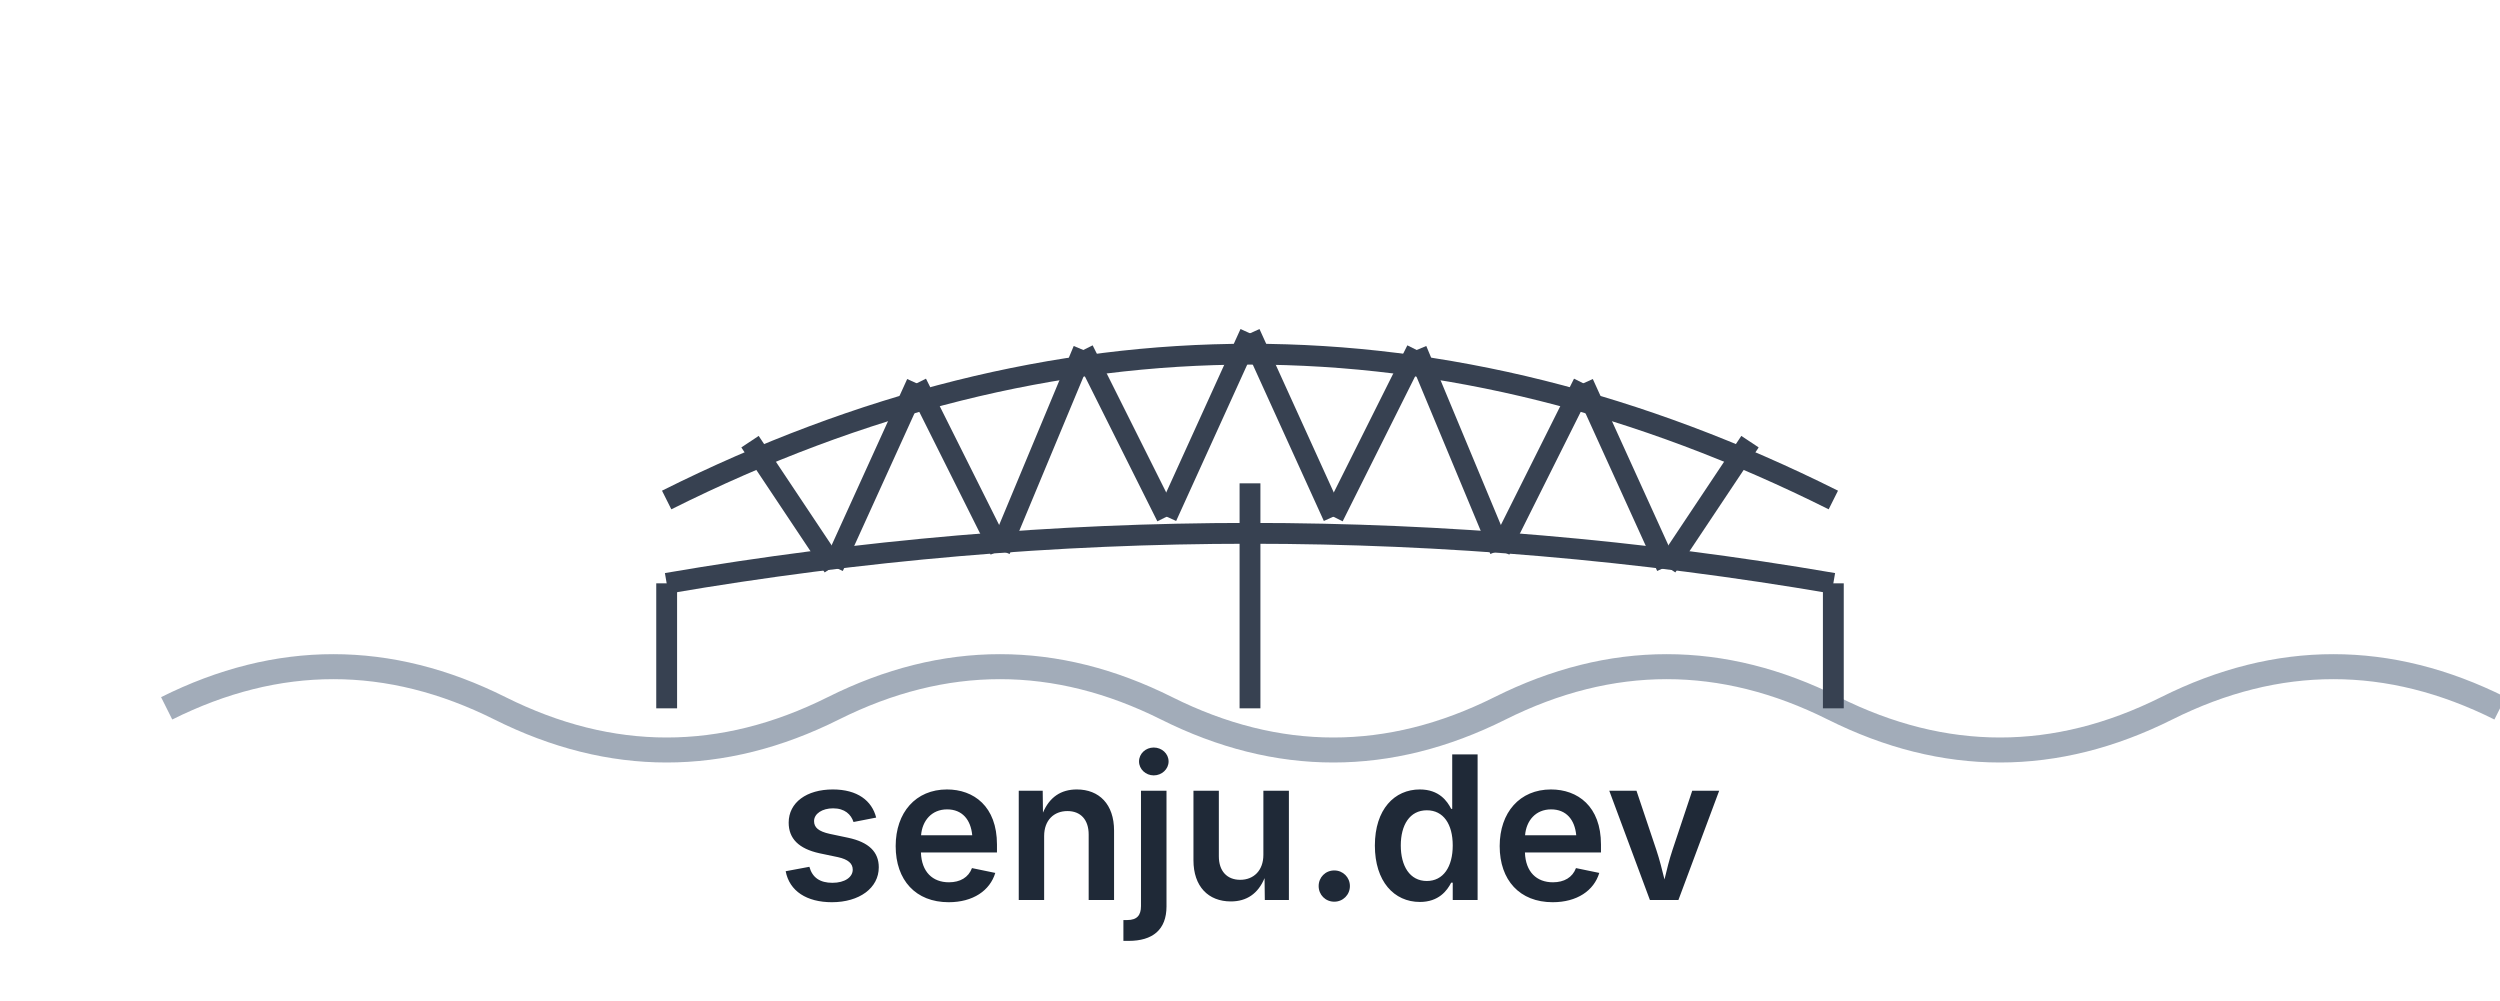
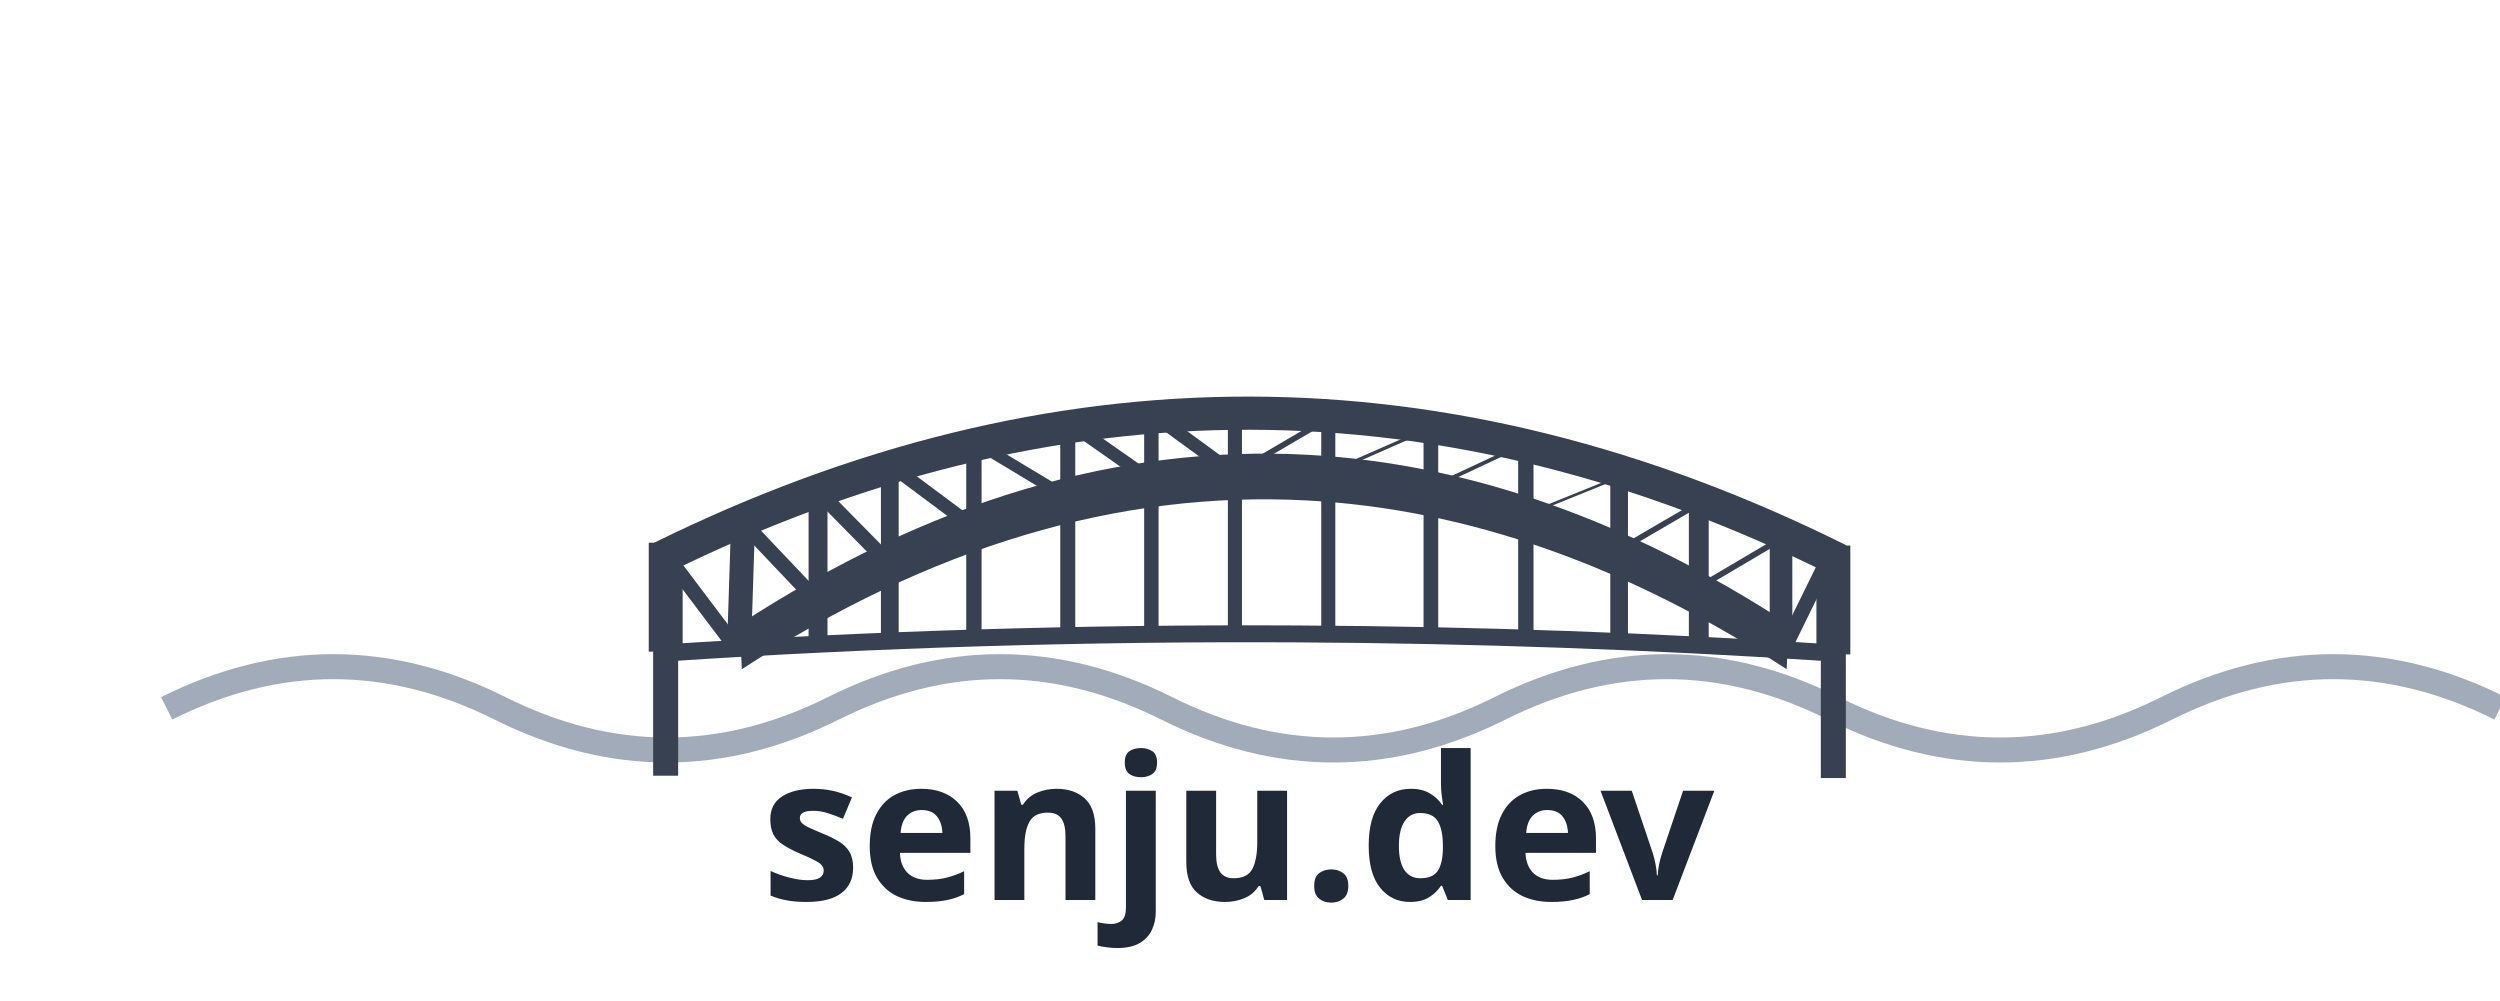
- <svg xmlns="http://www.w3.org/2000/svg" width="300" height="120" viewBox="0 0 300 120">
-   <path d="M20 85 Q40 75, 60 85 T100 85 T140 85 T180 85 T220 85 T260 85 T300 85" stroke="#64748b" stroke-width="3" fill="none" opacity="0.6" />
-   <g stroke="#374151" stroke-width="2.5" fill="none">
-     <path d="M80 60 Q150 25, 220 60" />
-     <path d="M80 70 Q150 58, 220 70" />
-     <line x1="90" y1="53" x2="100" y2="68" />
-     <line x1="100" y1="68" x2="110" y2="46" />
-     <line x1="110" y1="46" x2="120" y2="66" />
-     <line x1="120" y1="66" x2="130" y2="42" />
-     <line x1="130" y1="42" x2="140" y2="62" />
-     <line x1="140" y1="62" x2="150" y2="40" />
-     <line x1="150" y1="40" x2="160" y2="62" />
-     <line x1="160" y1="62" x2="170" y2="42" />
-     <line x1="170" y1="42" x2="180" y2="66" />
-     <line x1="180" y1="66" x2="190" y2="46" />
-     <line x1="190" y1="46" x2="200" y2="68" />
-     <line x1="200" y1="68" x2="210" y2="53" />
-     <line x1="80" y1="70" x2="80" y2="85" />
-     <line x1="150" y1="58" x2="150" y2="85" />
-     <line x1="220" y1="70" x2="220" y2="85" />
+ <svg xmlns="http://www.w3.org/2000/svg" width="100%" height="100%" viewBox="0 0 300 120" version="1.1" xml:space="preserve" style="fill-rule:evenodd;clip-rule:evenodd;">
+   <path d="M20,85C33.333,78.333 46.667,78.333 60,85C73.333,91.667 86.667,91.667 100,85C113.333,78.333 126.667,78.333 140,85C153.333,91.667 166.667,91.667 180,85C193.333,78.333 206.667,78.333 220,85C233.333,91.667 246.667,91.667 260,85C273.333,78.333 286.667,78.333 300,85" style="fill:none;fill-rule:nonzero;stroke:rgb(100,116,139);stroke-opacity:0.6;stroke-width:3px;" />
+   <g>
+     <g transform="matrix(1.00959,0.00187529,-0.00185748,0.999998,-1.34192,6.79922)">
+       <path d="M80,60C126.667,36.667 173.333,36.667 220,60" style="fill:none;fill-rule:nonzero;stroke:rgb(55,65,81);stroke-width:3.98px;" />
+     </g>
+     <g transform="matrix(0.897316,0,0,3.40457,17.1104,-160.716)">
+       <path d="M80,70C105.235,65.674 130.47,63.687 155.705,64.04C177.137,64.339 198.568,66.326 220,70" style="fill:none;fill-rule:nonzero;stroke:rgb(55,65,81);stroke-width:1.61px;" />
+     </g>
+     <g transform="matrix(1.00523,0,0,0.386571,-0.928138,51.3132)">
+       <path d="M80,70C105.235,65.674 130.47,63.687 155.705,64.04C177.137,64.339 198.568,66.326 220,70" style="fill:none;fill-rule:nonzero;stroke:rgb(55,65,81);stroke-width:5.25px;" />
+     </g>
+     <g transform="matrix(0.83205,0.402112,-0.5547,0.603168,34.3971,-3.02956)">
+       <path d="M90,53L100,68" style="fill:none;fill-rule:nonzero;stroke:rgb(55,65,81);stroke-width:4.07px;" />
+     </g>
+     <g transform="matrix(0.83205,0.402112,-0.5547,0.603168,174.518,-2.69725)">
+       <path d="M90,53L100,68" style="fill:none;fill-rule:nonzero;stroke:rgb(55,65,81);stroke-width:4.07px;" />
+     </g>
+     <g transform="matrix(0.232674,-0.868353,0.505907,0.135557,30.7578,155.47)">
+       <path d="M100,68L110,46" style="fill:none;fill-rule:nonzero;stroke:rgb(55,65,81);stroke-width:2.31px;" />
+     </g>
+     <g transform="matrix(0.182596,-0.681458,0.505432,0.13543,45.9917,131.625)">
+       <path d="M100,68L110,46" style="fill:none;fill-rule:nonzero;stroke:rgb(55,65,81);stroke-width:2.74px;" />
+     </g>
+     <g transform="matrix(0.157891,-0.589256,0.455864,0.122148,60.2796,118.615)">
+       <path d="M100,68L110,46" style="fill:none;fill-rule:nonzero;stroke:rgb(55,65,81);stroke-width:3.12px;" />
+     </g>
+     <g transform="matrix(0.121975,-0.455218,0.520323,0.13942,70.054,99.8847)">
+       <path d="M100,68L110,46" style="fill:none;fill-rule:nonzero;stroke:rgb(55,65,81);stroke-width:3.36px;" />
+     </g>
+     <g transform="matrix(0.0934831,-0.348883,0.551198,0.147693,81.767,84.8646)">
+       <path d="M100,68L110,46" style="fill:none;fill-rule:nonzero;stroke:rgb(55,65,81);stroke-width:3.56px;" />
+     </g>
+     <g transform="matrix(0.0974629,-0.363737,0.453007,0.121383,97.6199,85.784)">
+       <path d="M100,68L110,46" style="fill:none;fill-rule:nonzero;stroke:rgb(55,65,81);stroke-width:4px;" />
+     </g>
+     <g transform="matrix(0.0955078,-0.35644,0.41933,0.112359,109.44,84.415)">
+       <path d="M100,68L110,46" style="fill:none;fill-rule:nonzero;stroke:rgb(55,65,81);stroke-width:4.22px;" />
+     </g>
+     <g transform="matrix(0.868353,-0.232674,0.121115,0.452006,118.966,70.4724)">
+       <path d="M100,68L110,46" style="fill:none;fill-rule:nonzero;stroke:rgb(55,65,81);stroke-width:2.37px;" />
+     </g>
+     <g transform="matrix(1.00006,-0.267966,0.0338829,0.126453,101.814,88.5236)">
+       <path d="M100,68L110,46" style="fill:none;fill-rule:nonzero;stroke:rgb(55,65,81);stroke-width:2.3px;" />
+     </g>
+     <g transform="matrix(0.968212,-0.259432,0.0321736,0.120074,95.5712,83.6233)">
+       <path d="M100,68L110,46" style="fill:none;fill-rule:nonzero;stroke:rgb(55,65,81);stroke-width:2.38px;" />
+     </g>
+     <g transform="matrix(1.0998,-0.29469,0.0164244,0.0612966,72.4165,86.9067)">
+       <path d="M100,68L110,46" style="fill:none;fill-rule:nonzero;stroke:rgb(55,65,81);stroke-width:2.11px;" />
+     </g>
+     <g transform="matrix(1.11348,-0.298355,0.0240219,0.0896509,58.9959,82.1362)">
+       <path d="M100,68L110,46" style="fill:none;fill-rule:nonzero;stroke:rgb(55,65,81);stroke-width:2.08px;" />
+     </g>
+     <g transform="matrix(1.20229,-0.322153,0.0224749,0.0838776,38.3889,82.9383)">
+       <path d="M100,68L110,46" style="fill:none;fill-rule:nonzero;stroke:rgb(55,65,81);stroke-width:1.93px;" />
+     </g>
+     <g transform="matrix(1.17329,-0.314383,0.0391979,0.146288,28.2939,78.2241)">
+       <path d="M100,68L110,46" style="fill:none;fill-rule:nonzero;stroke:rgb(55,65,81);stroke-width:1.96px;" />
+     </g>
+     <g transform="matrix(0.884587,0.320633,-0.46574,0.569461,13.2862,1.29187)">
+       <path d="M110,46L120,66" style="fill:none;fill-rule:nonzero;stroke:rgb(55,65,81);stroke-width:2.88px;" />
+     </g>
+     <g transform="matrix(0.894427,0.536407,-0.447214,1.07281,70.3746,-58.8451)">
+       <path d="M110,46L120,66" style="fill:none;fill-rule:nonzero;stroke:rgb(55,65,81);stroke-width:1.69px;" />
+     </g>
+     <g transform="matrix(0.894427,0.536407,-0.447214,1.07281,81.5792,-58.4334)">
+       <path d="M110,46L120,66" style="fill:none;fill-rule:nonzero;stroke:rgb(55,65,81);stroke-width:1.69px;" />
+     </g>
+     <g transform="matrix(0.894427,0.51543,-0.447214,1.03086,93.8915,-53.7002)">
+       <path d="M110,46L120,66" style="fill:none;fill-rule:nonzero;stroke:rgb(55,65,81);stroke-width:1.76px;" />
+     </g>
+     <g transform="matrix(0.894427,0.491207,-0.447214,0.982415,105.287,-46.7946)">
+       <path d="M110,46L120,66" style="fill:none;fill-rule:nonzero;stroke:rgb(55,65,81);stroke-width:1.84px;" />
+     </g>
+     <g transform="matrix(0.894427,0.419516,-0.447214,0.839032,116.48,-28.7596)">
+       <path d="M110,46L120,66" style="fill:none;fill-rule:nonzero;stroke:rgb(55,65,81);stroke-width:2.12px;" />
+     </g>
+     <g transform="matrix(0.894427,0.366261,-0.447214,0.732522,126.038,-14.419)">
+       <path d="M110,46L120,66" style="fill:none;fill-rule:nonzero;stroke:rgb(55,65,81);stroke-width:2.38px;" />
+     </g>
+     <g transform="matrix(0.894427,0.314837,-0.447214,0.629673,135.907,-0.80598)">
+       <path d="M110,46L120,66" style="fill:none;fill-rule:nonzero;stroke:rgb(55,65,81);stroke-width:2.71px;" />
+     </g>
+     <g transform="matrix(0.894427,0.417434,-0.447214,0.834868,28.9612,-27.9087)">
+       <path d="M110,46L120,66" style="fill:none;fill-rule:nonzero;stroke:rgb(55,65,81);stroke-width:2.13px;" />
+     </g>
+     <g transform="matrix(0.894427,0.388071,-0.447214,0.776143,20.3487,-20.0394)">
+       <path d="M110,46L120,66" style="fill:none;fill-rule:nonzero;stroke:rgb(55,65,81);stroke-width:2.27px;" />
+     </g>
+     <g transform="matrix(0.894427,0.489965,-0.447214,0.979931,39.053,-46.5861)">
+       <path d="M110,46L120,66" style="fill:none;fill-rule:nonzero;stroke:rgb(55,65,81);stroke-width:1.84px;" />
+     </g>
+     <g transform="matrix(0.894427,0.503297,-0.447214,1.00659,50.3164,-50.646)">
+       <path d="M110,46L120,66" style="fill:none;fill-rule:nonzero;stroke:rgb(55,65,81);stroke-width:1.8px;" />
+     </g>
+     <g transform="matrix(0.894427,0.522774,-0.447214,1.04555,60.3496,-55.4254)">
+       <path d="M110,46L120,66" style="fill:none;fill-rule:nonzero;stroke:rgb(55,65,81);stroke-width:1.73px;" />
+     </g>
+     <g transform="matrix(1,0,0,1,-0.122636,8.08437)">
+       <path d="M80,70L80,85" style="fill:none;fill-rule:nonzero;stroke:rgb(55,65,81);stroke-width:3px;" />
+     </g>
+     <g transform="matrix(1,0,0,1,0,8.36429)">
+       <path d="M220,70L220,85" style="fill:none;fill-rule:nonzero;stroke:rgb(55,65,81);stroke-width:3px;" />
+     </g>
  </g>
-   <text x="150" y="108" text-anchor="middle" font-family="system-ui, -apple-system, sans-serif" font-size="24" font-weight="600" fill="#1f2937">
-     senju.dev
-   </text>
+   <g transform="matrix(1,0,0,1,150,108)">
+     <text x="-58.641px" y="0px" style="font-family:'LucidaGrande-Bold', 'Lucida Grande', sans-serif;font-weight:600;font-size:24px;fill:rgb(31,41,55);">senju.dev</text>
+   </g>
</svg>
